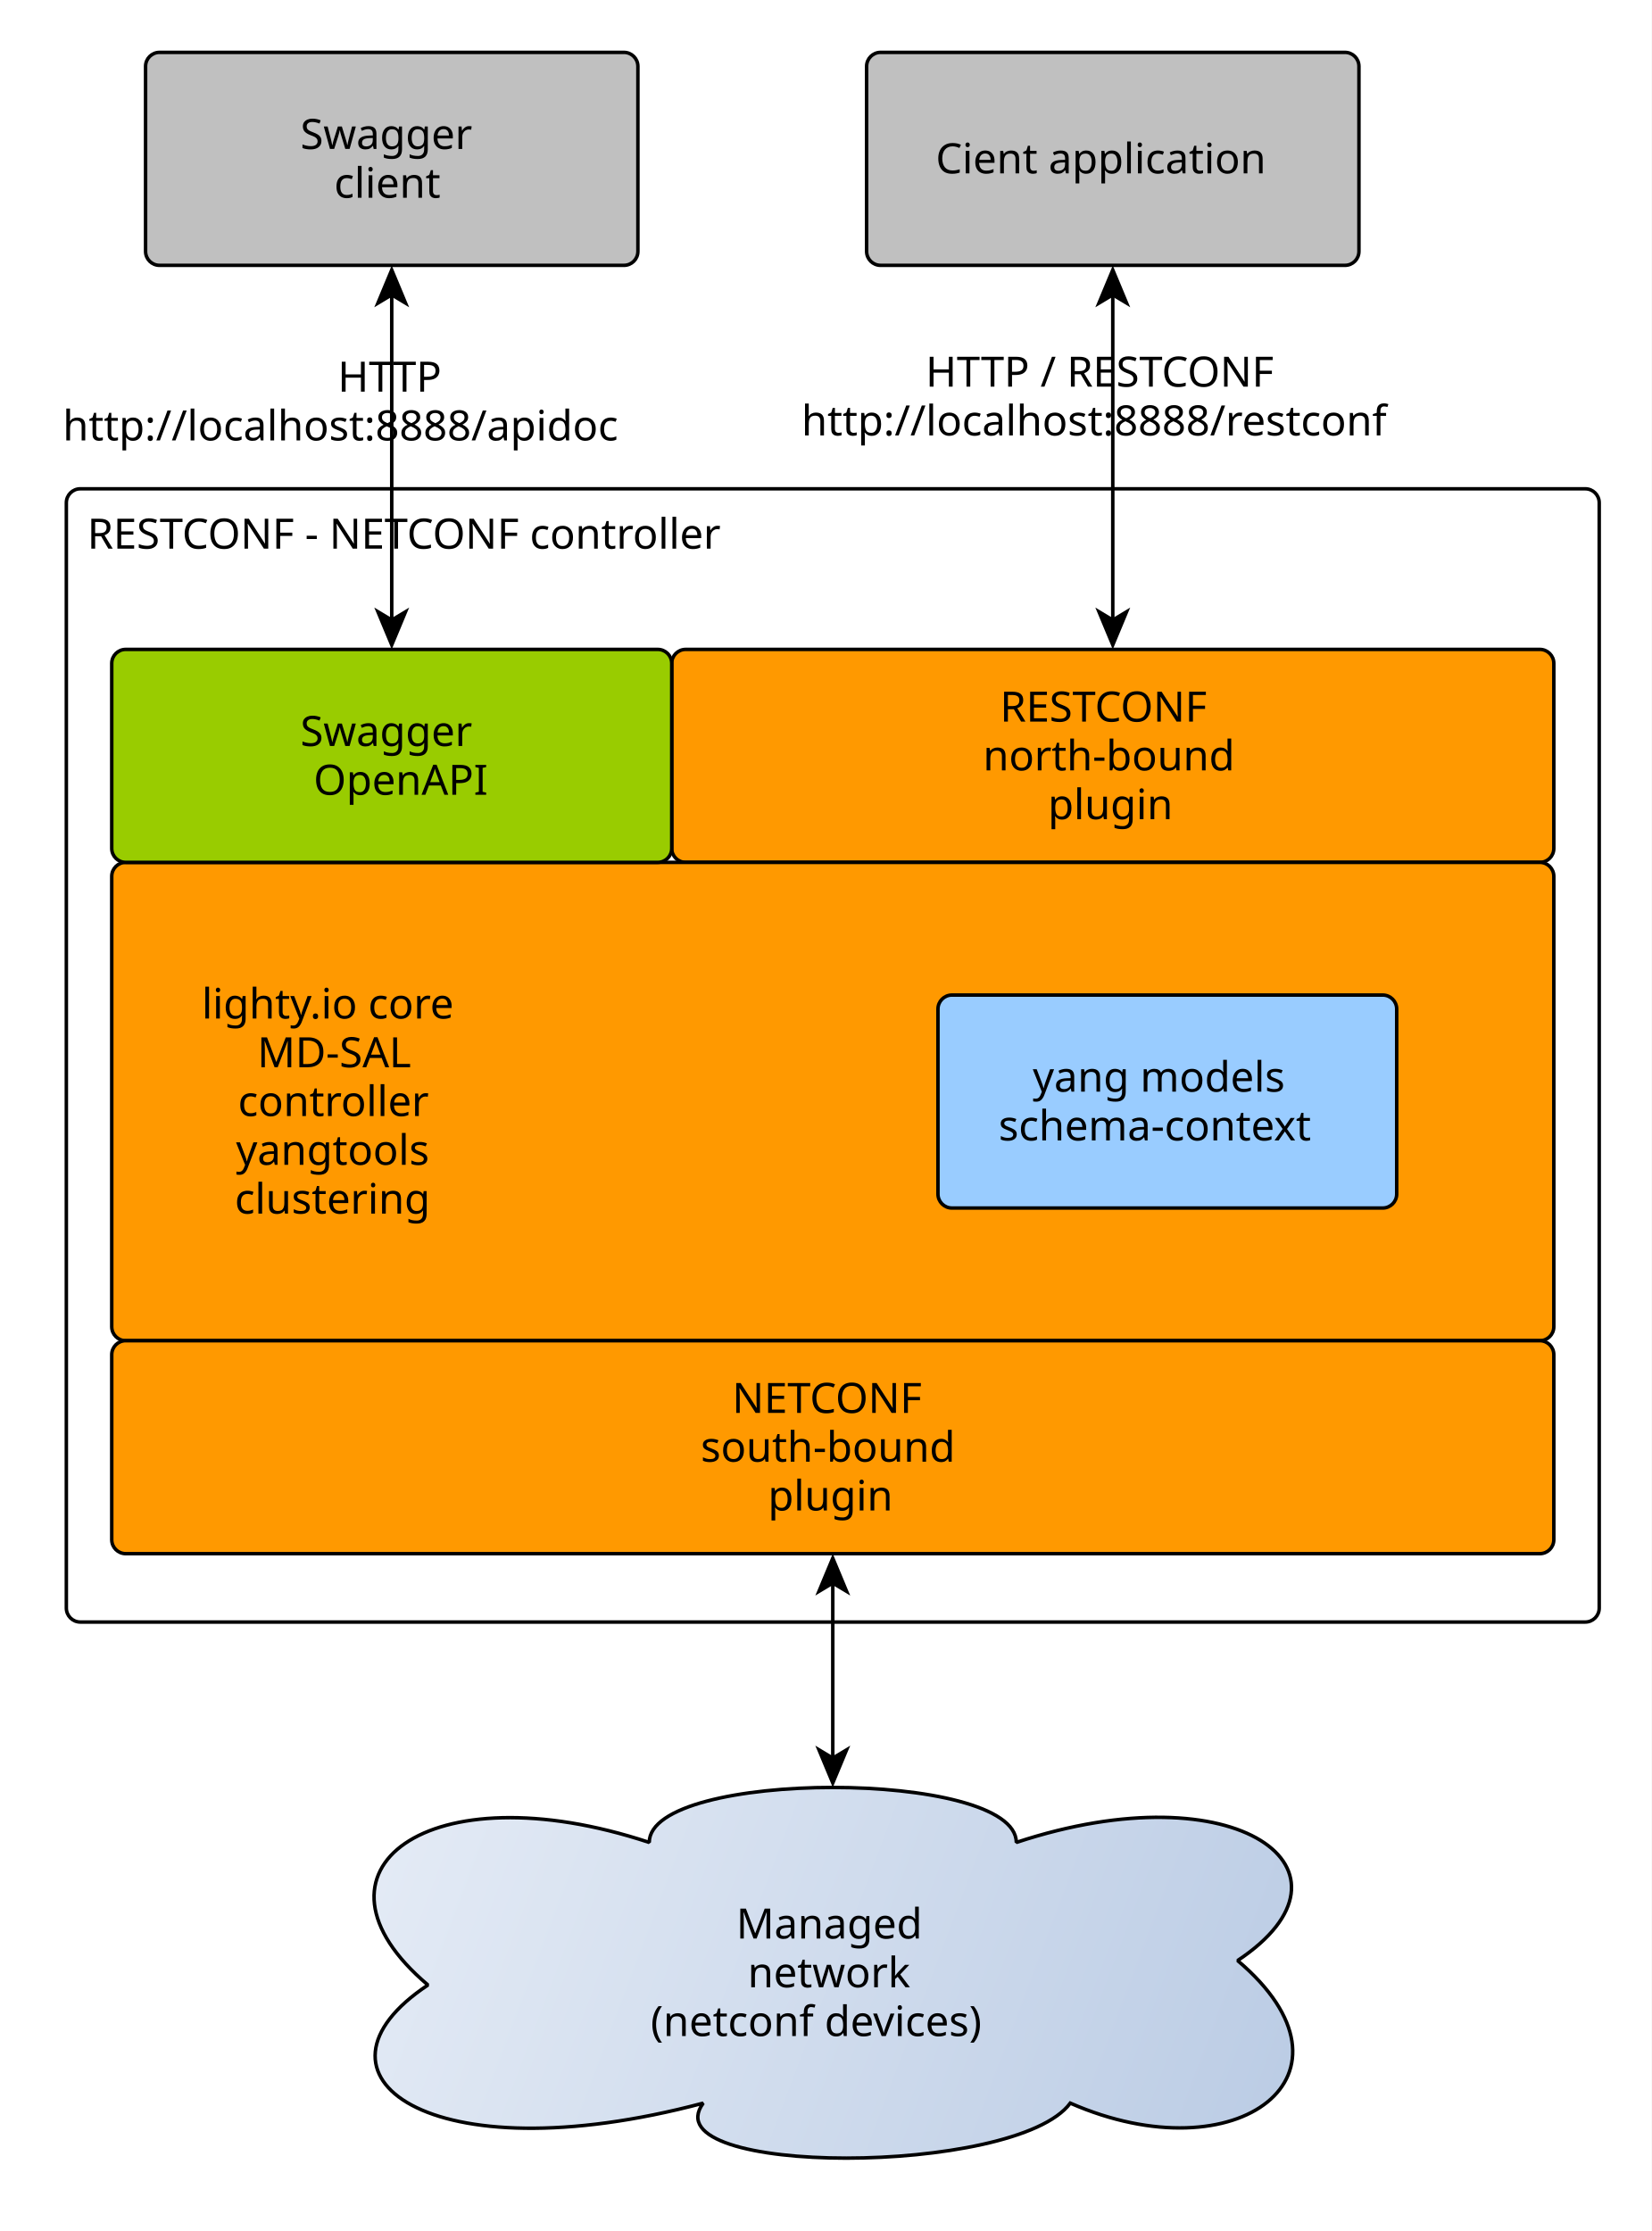
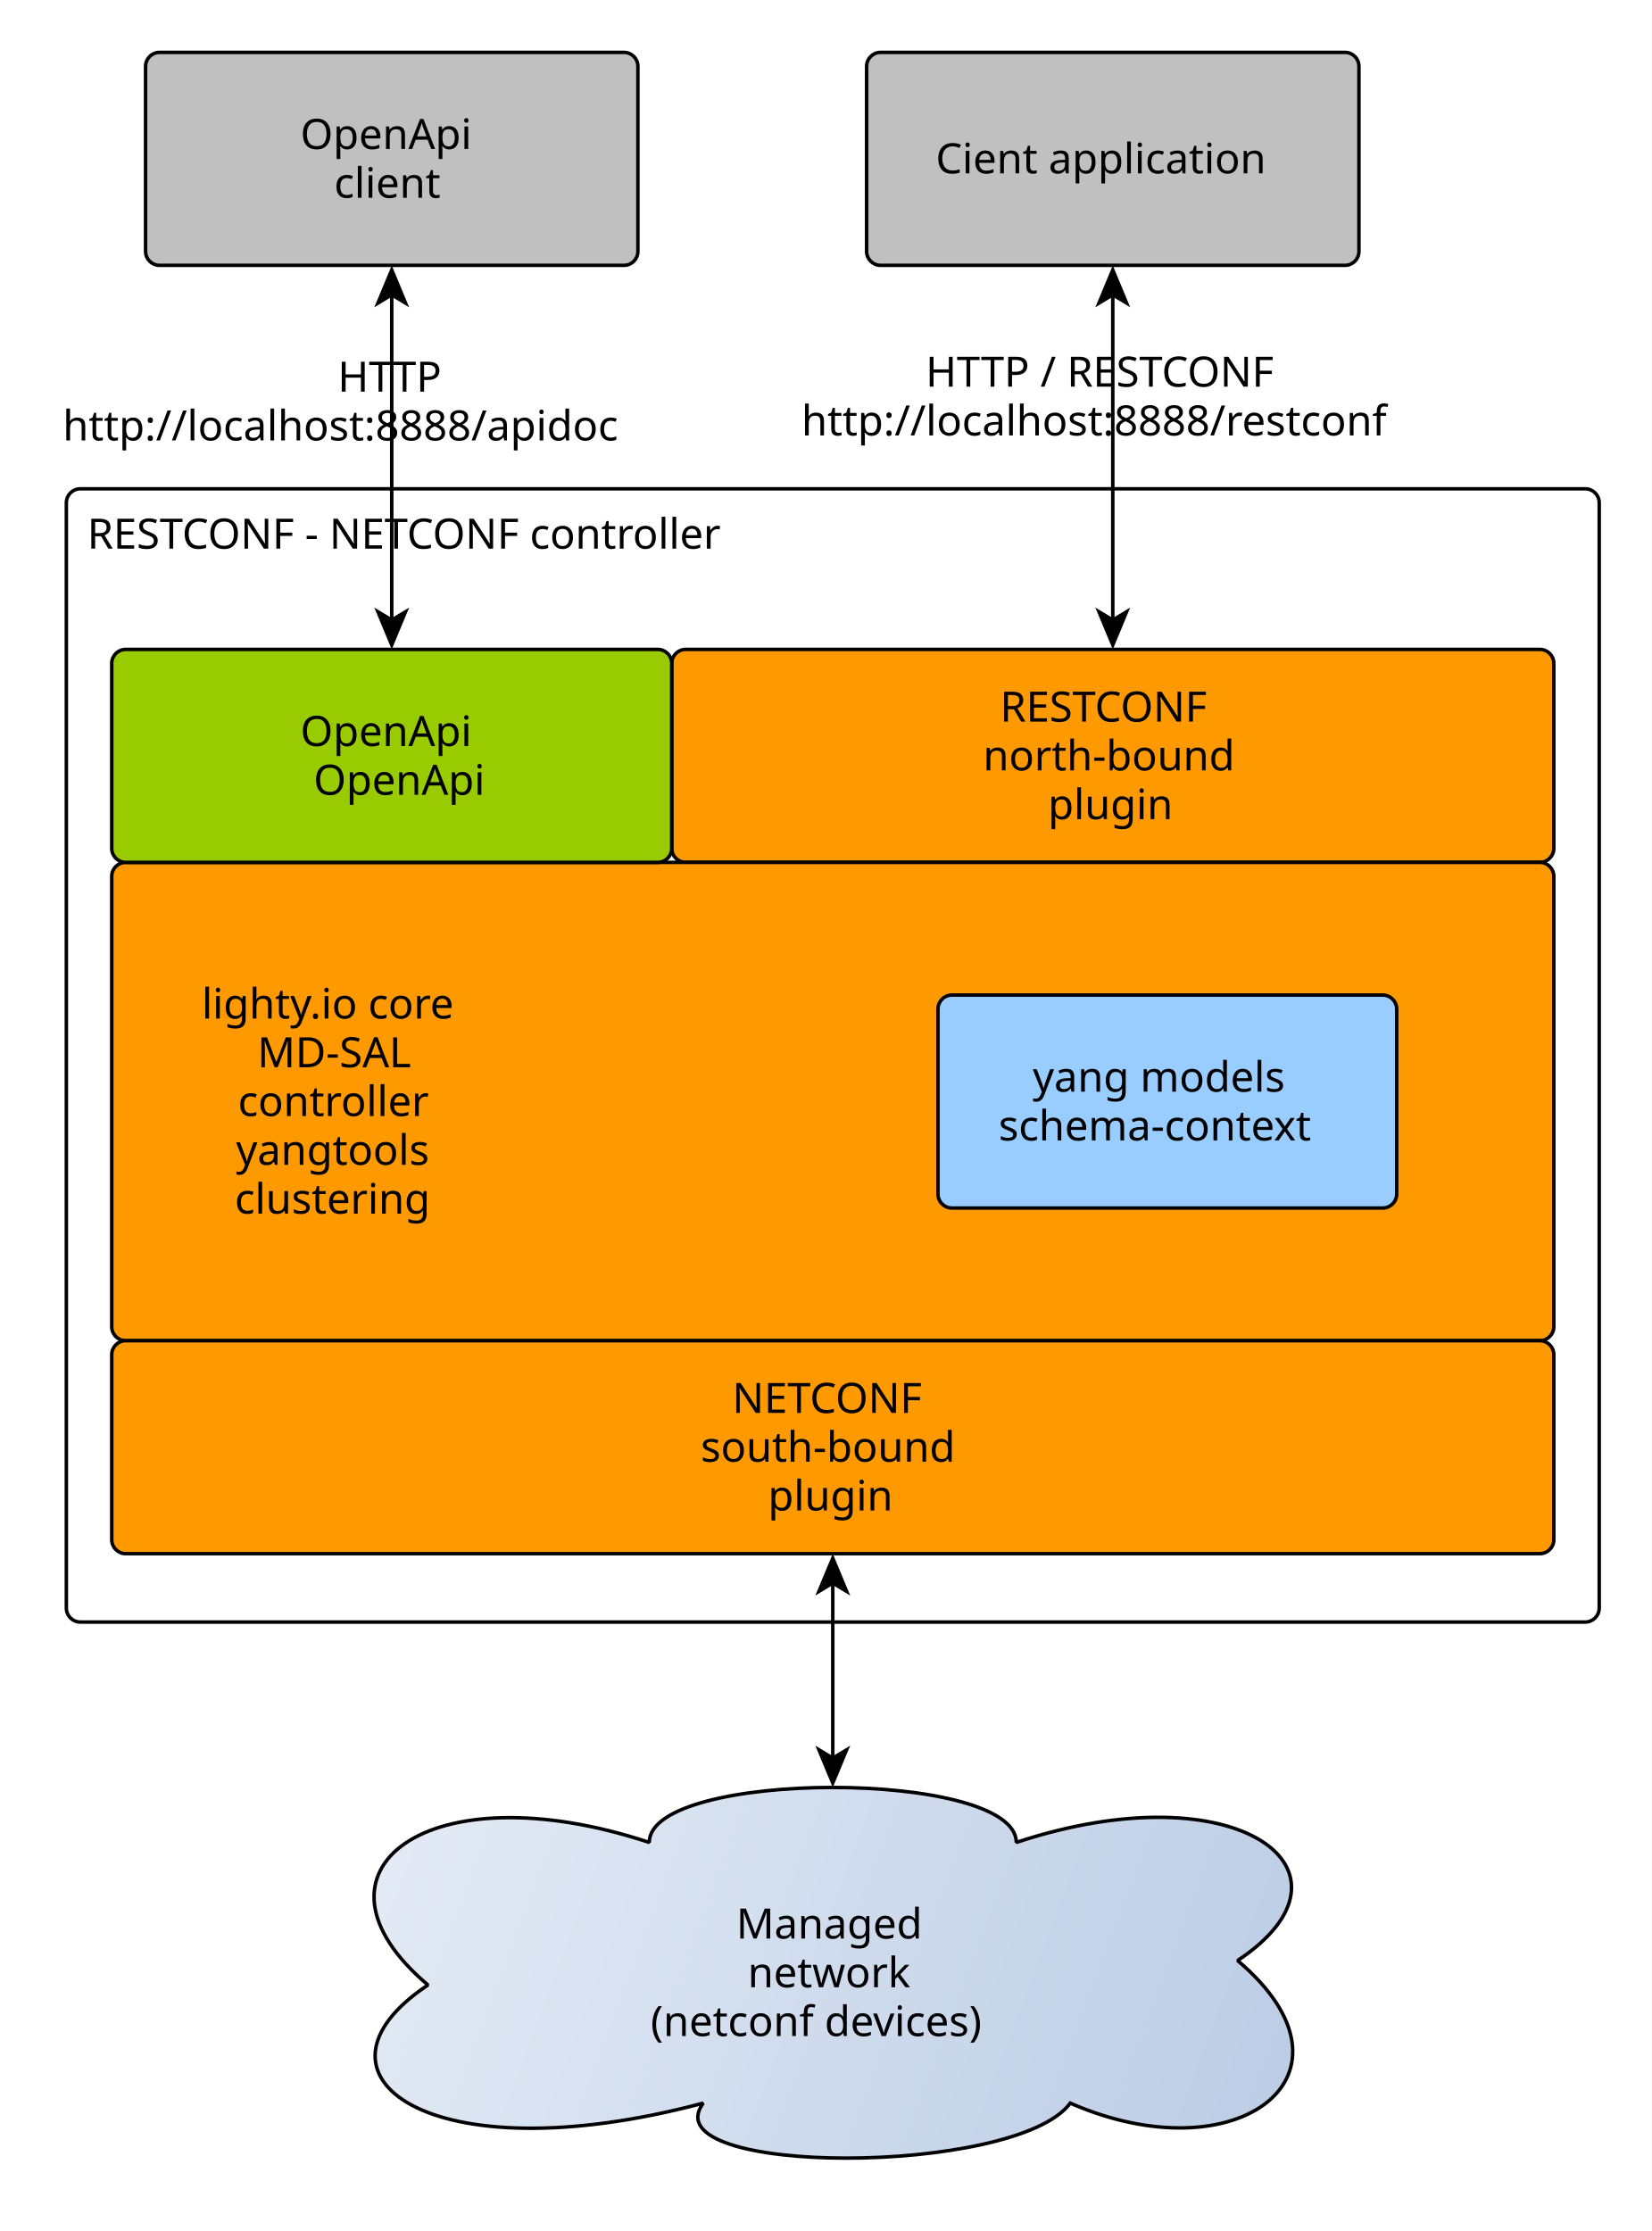
<svg xmlns="http://www.w3.org/2000/svg" fill-opacity="1" color-rendering="auto" color-interpolation="auto" text-rendering="auto" stroke="black" stroke-linecap="square" width="473" stroke-miterlimit="10" shape-rendering="auto" stroke-opacity="1" fill="black" stroke-dasharray="none" font-weight="normal" stroke-width="1" height="639" font-family="'Dialog'" font-style="normal" stroke-linejoin="miter" font-size="12px" stroke-dashoffset="0" image-rendering="auto">
  <defs id="genericDefs" />
  <g>
    <defs id="defs1">
      <linearGradient x1="663.917" gradientUnits="userSpaceOnUse" x2="973.083" y1="679.708" y2="796.375" id="linearGradient1" spreadMethod="reflect">
        <stop stop-opacity="1" stop-color="rgb(232,238,247)" offset="0%" />
        <stop stop-opacity="1" stop-color="rgb(183,201,227)" offset="100%" />
      </linearGradient>
      <clipPath clipPathUnits="userSpaceOnUse" id="clipPath1">
        <path d="M0 0 L473 0 L473 639 L0 639 L0 0 Z" />
      </clipPath>
      <clipPath clipPathUnits="userSpaceOnUse" id="clipPath2">
        <path d="M580 173 L1053 173 L1053 812 L580 812 L580 173 Z" />
      </clipPath>
    </defs>
    <g fill="white" text-rendering="geometricPrecision" shape-rendering="geometricPrecision" transform="translate(-580,-173)" stroke="white">
      <rect x="580" width="473" height="639" y="173" clip-path="url(#clipPath2)" stroke="none" />
    </g>
    <g fill="silver" text-rendering="geometricPrecision" shape-rendering="geometricPrecision" transform="matrix(1,0,0,1,-580,-173)" stroke="silver">
      <rect x="828.188" y="188" clip-path="url(#clipPath2)" width="141" rx="4" ry="4" height="61" stroke="none" />
    </g>
    <g text-rendering="geometricPrecision" stroke-miterlimit="1.45" shape-rendering="geometricPrecision" transform="matrix(1,0,0,1,-580,-173)" stroke-linecap="butt">
      <rect x="828.188" y="188" clip-path="url(#clipPath2)" fill="none" width="141" rx="4" ry="4" height="61" />
      <text x="847.981" xml:space="preserve" y="222.654" clip-path="url(#clipPath2)" font-family="sans-serif" stroke="none">Cient application</text>
      <rect x="599" y="313" clip-path="url(#clipPath2)" fill="none" width="439" rx="4" ry="4" height="324.583" />
      <text x="605" xml:space="preserve" y="330.139" clip-path="url(#clipPath2)" font-family="sans-serif" stroke="none">RESTCONF - NETCONF controller</text>
    </g>
    <g fill="rgb(255,153,0)" text-rendering="geometricPrecision" shape-rendering="geometricPrecision" transform="matrix(1,0,0,1,-580,-173)" stroke="rgb(255,153,0)">
      <rect x="772.375" y="359" clip-path="url(#clipPath2)" width="252.625" rx="4" ry="4" height="61" stroke="none" />
    </g>
    <g text-rendering="geometricPrecision" stroke-miterlimit="1.45" shape-rendering="geometricPrecision" transform="matrix(1,0,0,1,-580,-173)" stroke-linecap="butt">
      <rect x="772.375" y="359" clip-path="url(#clipPath2)" fill="none" width="252.625" rx="4" ry="4" height="61" />
      <text x="866.402" xml:space="preserve" y="379.685" clip-path="url(#clipPath2)" font-family="sans-serif" stroke="none">RESTCONF</text>
      <text x="861.533" xml:space="preserve" y="393.654" clip-path="url(#clipPath2)" font-family="sans-serif" stroke="none">north-bound</text>
      <text x="880.131" xml:space="preserve" y="407.623" clip-path="url(#clipPath2)" font-family="sans-serif" stroke="none">plugin</text>
    </g>
    <g fill="rgb(255,153,0)" text-rendering="geometricPrecision" shape-rendering="geometricPrecision" transform="matrix(1,0,0,1,-580,-173)" stroke="rgb(255,153,0)">
      <rect x="612" y="420" clip-path="url(#clipPath2)" width="413" rx="4" ry="4" height="137" stroke="none" />
    </g>
    <g text-rendering="geometricPrecision" stroke-miterlimit="1.45" shape-rendering="geometricPrecision" transform="matrix(1,0,0,1,-580,-173)" stroke-linecap="butt">
      <rect x="612" y="420" clip-path="url(#clipPath2)" fill="none" width="413" rx="4" ry="4" height="137" />
      <text x="637.788" xml:space="preserve" y="464.717" clip-path="url(#clipPath2)" font-family="sans-serif" stroke="none">lighty.io core</text>
      <text x="653.699" xml:space="preserve" y="478.685" clip-path="url(#clipPath2)" font-family="sans-serif" stroke="none">MD-SAL</text>
      <text x="648.162" xml:space="preserve" y="492.654" clip-path="url(#clipPath2)" font-family="sans-serif" stroke="none">controller</text>
      <text x="647.591" xml:space="preserve" y="506.623" clip-path="url(#clipPath2)" font-family="sans-serif" stroke="none">yangtools</text>
      <text x="647.233" xml:space="preserve" y="520.592" clip-path="url(#clipPath2)" font-family="sans-serif" stroke="none">clustering</text>
    </g>
    <g fill="rgb(255,153,0)" text-rendering="geometricPrecision" shape-rendering="geometricPrecision" transform="matrix(1,0,0,1,-580,-173)" stroke="rgb(255,153,0)">
      <rect x="612" y="557" clip-path="url(#clipPath2)" width="413" rx="4" ry="4" height="61" stroke="none" />
    </g>
    <g text-rendering="geometricPrecision" stroke-miterlimit="1.45" shape-rendering="geometricPrecision" transform="matrix(1,0,0,1,-580,-173)" stroke-linecap="butt">
      <rect x="612" y="557" clip-path="url(#clipPath2)" fill="none" width="413" rx="4" ry="4" height="61" />
      <text x="789.704" xml:space="preserve" y="577.686" clip-path="url(#clipPath2)" font-family="sans-serif" stroke="none">NETCONF</text>
      <text x="780.687" xml:space="preserve" y="591.654" clip-path="url(#clipPath2)" font-family="sans-serif" stroke="none">south-bound</text>
      <text x="799.943" xml:space="preserve" y="605.623" clip-path="url(#clipPath2)" font-family="sans-serif" stroke="none">plugin</text>
    </g>
    <g fill="rgb(153,204,0)" text-rendering="geometricPrecision" shape-rendering="geometricPrecision" transform="matrix(1,0,0,1,-580,-173)" stroke="rgb(153,204,0)">
      <rect x="612" y="359" clip-path="url(#clipPath2)" width="160.375" rx="4" ry="4" height="61" stroke="none" />
    </g>
    <g text-rendering="geometricPrecision" stroke-miterlimit="1.45" shape-rendering="geometricPrecision" transform="matrix(1,0,0,1,-580,-173)" stroke-linecap="butt">
      <rect x="612" y="359" clip-path="url(#clipPath2)" fill="none" width="160.375" rx="4" ry="4" height="61" />
-       <text x="666.019" xml:space="preserve" y="386.67" clip-path="url(#clipPath2)" font-family="sans-serif" stroke="none">Swagger</text>
-       <text x="666.67" xml:space="preserve" y="400.639" clip-path="url(#clipPath2)" font-family="sans-serif" stroke="none">	OpenAPI</text>
+       <text x="666.019" xml:space="preserve" y="386.67" clip-path="url(#clipPath2)" font-family="sans-serif" stroke="none">OpenApi</text>
+       <text x="666.67" xml:space="preserve" y="400.639" clip-path="url(#clipPath2)" font-family="sans-serif" stroke="none">	OpenApi</text>
    </g>
    <g fill="silver" text-rendering="geometricPrecision" shape-rendering="geometricPrecision" transform="matrix(1,0,0,1,-580,-173)" stroke="silver">
      <rect x="621.688" y="188" clip-path="url(#clipPath2)" width="141" rx="4" ry="4" height="61" stroke="none" />
    </g>
    <g text-rendering="geometricPrecision" stroke-miterlimit="1.45" shape-rendering="geometricPrecision" transform="matrix(1,0,0,1,-580,-173)" stroke-linecap="butt">
      <rect x="621.688" y="188" clip-path="url(#clipPath2)" fill="none" width="141" rx="4" ry="4" height="61" />
-       <text x="666.019" xml:space="preserve" y="215.67" clip-path="url(#clipPath2)" font-family="sans-serif" stroke="none">Swagger</text>
+       <text x="666.019" xml:space="preserve" y="215.67" clip-path="url(#clipPath2)" font-family="sans-serif" stroke="none">OpenApi</text>
      <text x="675.708" xml:space="preserve" y="229.639" clip-path="url(#clipPath2)" font-family="sans-serif" stroke="none">client</text>
    </g>
    <g fill="rgb(153,204,255)" text-rendering="geometricPrecision" shape-rendering="geometricPrecision" transform="matrix(1,0,0,1,-580,-173)" stroke="rgb(153,204,255)">
      <rect x="848.625" y="458" clip-path="url(#clipPath2)" width="131.375" rx="4" ry="4" height="61" stroke="none" />
    </g>
    <g text-rendering="geometricPrecision" stroke-miterlimit="1.45" shape-rendering="geometricPrecision" transform="matrix(1,0,0,1,-580,-173)" stroke-linecap="butt">
      <rect x="848.625" y="458" clip-path="url(#clipPath2)" fill="none" width="131.375" rx="4" ry="4" height="61" />
      <text x="875.758" xml:space="preserve" y="485.67" clip-path="url(#clipPath2)" font-family="sans-serif" stroke="none">yang models</text>
      <text x="865.987" xml:space="preserve" y="499.639" clip-path="url(#clipPath2)" font-family="sans-serif" stroke="none">schema-context</text>
    </g>
    <g fill="url(#linearGradient1)" text-rendering="geometricPrecision" shape-rendering="geometricPrecision" transform="matrix(1,0,0,1,-580,-173)" stroke="url(#linearGradient1)">
      <path d="M702.562 741.542 C663.917 708.875 702.562 679.708 765.942 700.708 C765.942 679.708 871.058 679.708 871.058 700.708 C934.438 679.708 973.083 708.875 934.438 734.542 C973.083 767.208 934.438 796.375 886.517 775.375 C871.058 796.375 765.942 796.375 781.4 775.375 C702.562 796.375 663.917 767.208 702.562 741.542 Z" stroke="none" clip-path="url(#clipPath2)" />
    </g>
    <g text-rendering="geometricPrecision" stroke-miterlimit="1.45" shape-rendering="geometricPrecision" transform="matrix(1,0,0,1,-580,-173)" stroke-linecap="butt">
      <path fill="none" d="M702.562 741.542 C663.917 708.875 702.562 679.708 765.942 700.708 C765.942 679.708 871.058 679.708 871.058 700.708 C934.438 679.708 973.083 708.875 934.438 734.542 C973.083 767.208 934.438 796.375 886.517 775.375 C871.058 796.375 765.942 796.375 781.4 775.375 C702.562 796.375 663.917 767.208 702.562 741.542 Z" clip-path="url(#clipPath2)" />
      <text x="790.858" xml:space="preserve" y="728.227" clip-path="url(#clipPath2)" font-family="sans-serif" stroke="none">Managed</text>
      <text x="794.134" xml:space="preserve" y="742.196" clip-path="url(#clipPath2)" font-family="sans-serif" stroke="none">network</text>
      <text x="766.346" xml:space="preserve" y="756.165" clip-path="url(#clipPath2)" font-family="sans-serif" stroke="none">(netconf devices)</text>
    </g>
    <g text-rendering="geometricPrecision" stroke-miterlimit="1.45" shape-rendering="geometricPrecision" transform="matrix(1,0,0,1,-580,-173)" stroke-linecap="butt">
      <path fill="none" d="M898.688 257.018 L898.688 351.01" clip-path="url(#clipPath2)" />
      <path d="M898.688 249.018 L893.688 261.018 L898.688 258.018 L903.688 261.018 Z" clip-path="url(#clipPath2)" stroke="none" />
      <path d="M898.688 359.01 L903.688 347.01 L898.688 350.01 L893.688 347.01 Z" clip-path="url(#clipPath2)" stroke="none" />
      <text x="845.106" xml:space="preserve" y="283.746" clip-path="url(#clipPath2)" font-family="sans-serif" stroke="none">HTTP / RESTCONF</text>
      <text x="809.54" xml:space="preserve" y="297.715" clip-path="url(#clipPath2)" font-family="sans-serif" stroke="none">http://localhost:8888/restconf</text>
      <path fill="none" d="M692.188 257.018 L692.188 351.01" clip-path="url(#clipPath2)" />
      <path d="M692.188 249.018 L687.188 261.018 L692.188 258.018 L697.188 261.018 Z" clip-path="url(#clipPath2)" stroke="none" />
      <path d="M692.188 359.01 L697.188 347.01 L692.188 350.01 L687.188 347.01 Z" clip-path="url(#clipPath2)" stroke="none" />
      <text x="676.727" xml:space="preserve" y="285.17" clip-path="url(#clipPath2)" font-family="sans-serif" stroke="none">HTTP</text>
      <text x="597.975" xml:space="preserve" y="299.139" clip-path="url(#clipPath2)" font-family="sans-serif" stroke="none">http://localhost:8888/apidoc</text>
      <path fill="none" d="M818.5 625.998 L818.5 676.978" clip-path="url(#clipPath2)" />
      <path d="M818.5 617.998 L813.5 629.998 L818.5 626.998 L823.5 629.998 Z" clip-path="url(#clipPath2)" stroke="none" />
      <path d="M818.5 684.978 L823.5 672.978 L818.5 675.978 L813.5 672.978 Z" clip-path="url(#clipPath2)" stroke="none" />
    </g>
  </g>
</svg>
